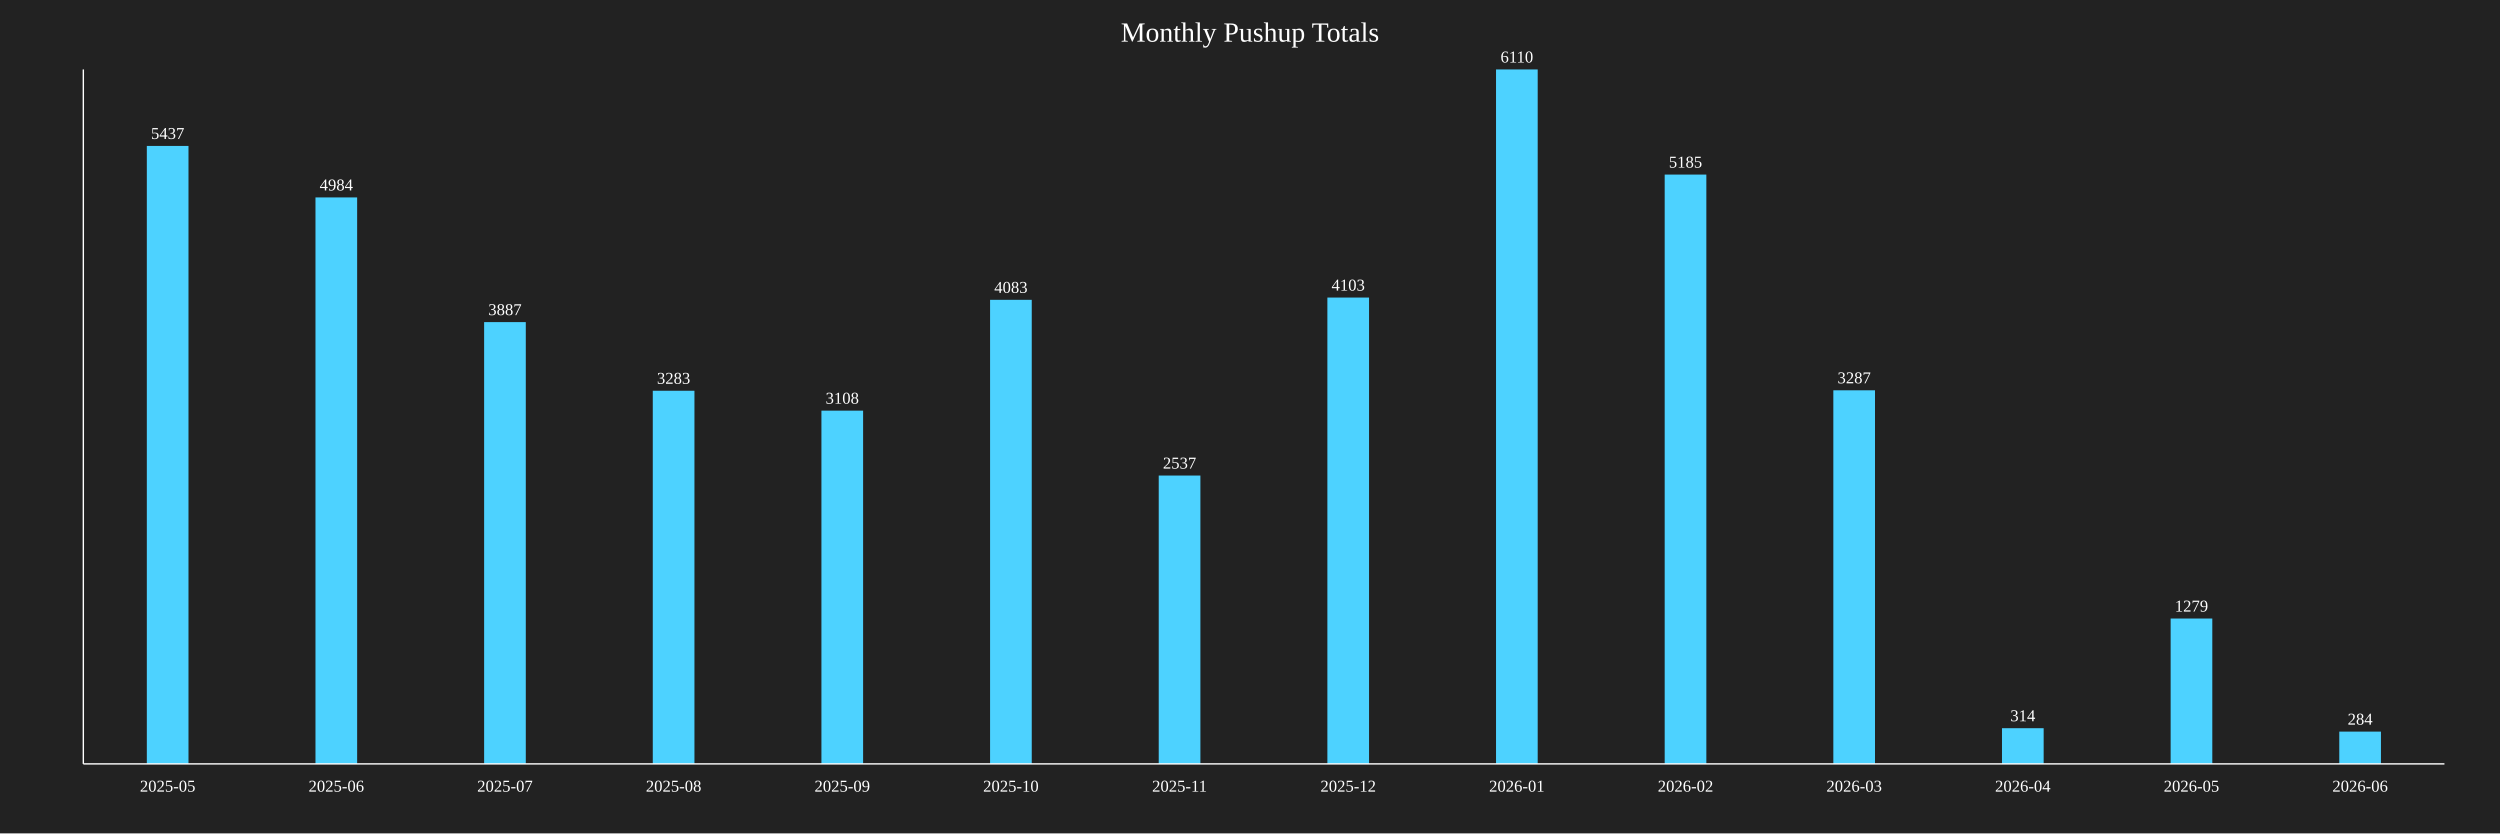
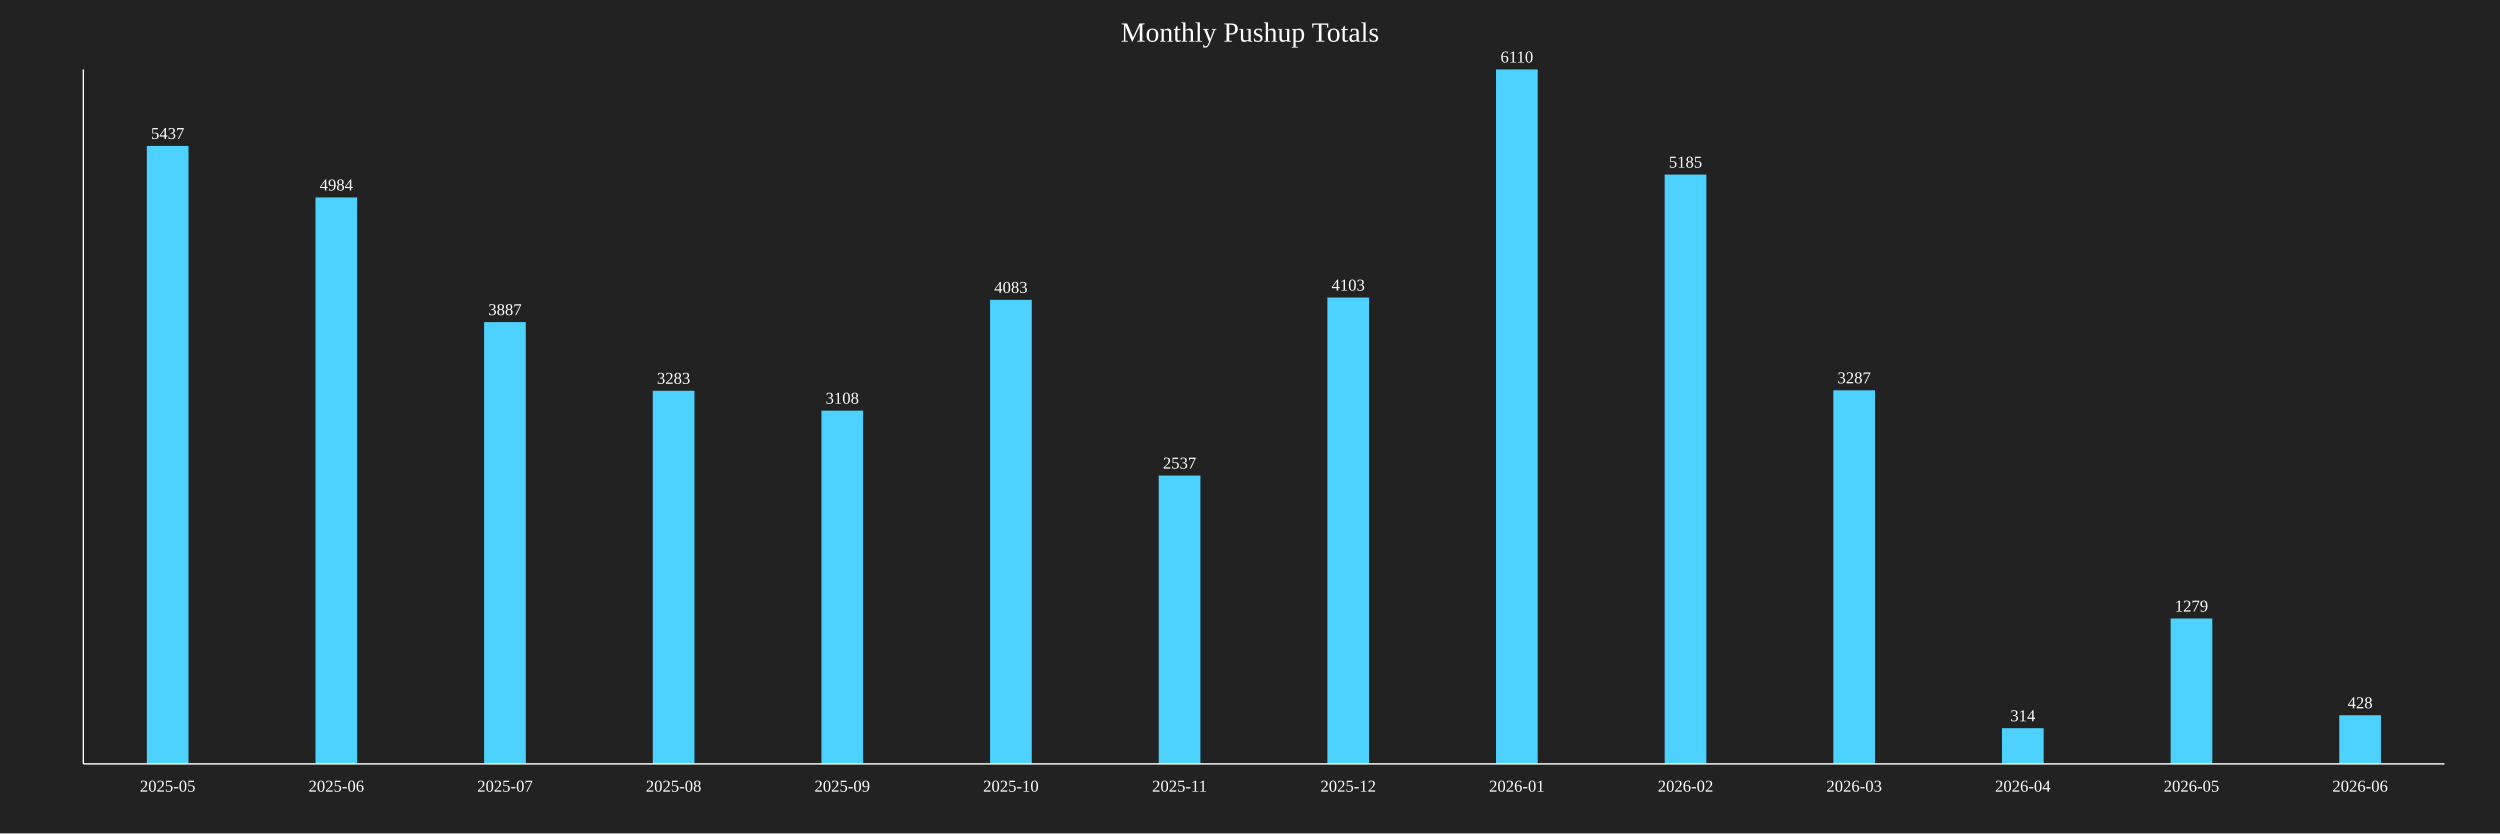
<svg xmlns="http://www.w3.org/2000/svg" baseProfile="full" height="600" version="1.1" width="1800">
  <defs />
  <rect fill="#222222" height="100%" width="100%" x="0" y="0" />
  <text fill="white" font-size="20" text-anchor="middle" x="900.0" y="30">Monthly Pushup Totals</text>
  <rect fill="#4DD2FF" height="444.926" width="30" x="105.714" y="105.074" />
  <text fill="white" font-size="12" text-anchor="middle" x="120.714" y="100.074">5437</text>
  <text fill="white" font-size="12" text-anchor="middle" x="120.714" y="570">2025-05</text>
  <rect fill="#4DD2FF" height="407.856" width="30" x="227.143" y="142.144" />
  <text fill="white" font-size="12" text-anchor="middle" x="242.143" y="137.144">4984</text>
  <text fill="white" font-size="12" text-anchor="middle" x="242.143" y="570">2025-06</text>
  <rect fill="#4DD2FF" height="318.085" width="30" x="348.571" y="231.915" />
  <text fill="white" font-size="12" text-anchor="middle" x="363.571" y="226.915">3887</text>
  <text fill="white" font-size="12" text-anchor="middle" x="363.571" y="570">2025-07</text>
  <rect fill="#4DD2FF" height="268.658" width="30" x="470.0" y="281.342" />
  <text fill="white" font-size="12" text-anchor="middle" x="485.0" y="276.342">3283</text>
  <text fill="white" font-size="12" text-anchor="middle" x="485.0" y="570">2025-08</text>
  <rect fill="#4DD2FF" height="254.337" width="30" x="591.429" y="295.663" />
  <text fill="white" font-size="12" text-anchor="middle" x="606.429" y="290.663">3108</text>
  <text fill="white" font-size="12" text-anchor="middle" x="606.429" y="570">2025-09</text>
  <rect fill="#4DD2FF" height="334.124" width="30" x="712.857" y="215.876" />
  <text fill="white" font-size="12" text-anchor="middle" x="727.857" y="210.876">4083</text>
  <text fill="white" font-size="12" text-anchor="middle" x="727.857" y="570">2025-10</text>
  <rect fill="#4DD2FF" height="207.61" width="30" x="834.286" y="342.39" />
  <text fill="white" font-size="12" text-anchor="middle" x="849.286" y="337.39">2537</text>
  <text fill="white" font-size="12" text-anchor="middle" x="849.286" y="570">2025-11</text>
  <rect fill="#4DD2FF" height="335.761" width="30" x="955.714" y="214.239" />
  <text fill="white" font-size="12" text-anchor="middle" x="970.714" y="209.239">4103</text>
  <text fill="white" font-size="12" text-anchor="middle" x="970.714" y="570">2025-12</text>
  <rect fill="#4DD2FF" height="500.0" width="30" x="1077.143" y="50.0" />
  <text fill="white" font-size="12" text-anchor="middle" x="1092.143" y="45.0">6110</text>
  <text fill="white" font-size="12" text-anchor="middle" x="1092.143" y="570">2026-01</text>
  <rect fill="#4DD2FF" height="424.304" width="30" x="1198.571" y="125.696" />
  <text fill="white" font-size="12" text-anchor="middle" x="1213.571" y="120.696">5185</text>
  <text fill="white" font-size="12" text-anchor="middle" x="1213.571" y="570">2026-02</text>
  <rect fill="#4DD2FF" height="268.985" width="30" x="1320.0" y="281.015" />
  <text fill="white" font-size="12" text-anchor="middle" x="1335.0" y="276.015">3287</text>
  <text fill="white" font-size="12" text-anchor="middle" x="1335.0" y="570">2026-03</text>
  <rect fill="#4DD2FF" height="25.696" width="30" x="1441.429" y="524.304" />
  <text fill="white" font-size="12" text-anchor="middle" x="1456.429" y="519.304">314</text>
  <text fill="white" font-size="12" text-anchor="middle" x="1456.429" y="570">2026-04</text>
  <rect fill="#4DD2FF" height="104.664" width="30" x="1562.857" y="445.336" />
  <text fill="white" font-size="12" text-anchor="middle" x="1577.857" y="440.336">1279</text>
  <text fill="white" font-size="12" text-anchor="middle" x="1577.857" y="570">2026-05</text>
-   <rect fill="#4DD2FF" height="23.241" width="30" x="1684.286" y="526.759" />
-   <text fill="white" font-size="12" text-anchor="middle" x="1699.286" y="521.759">284</text>
+   <rect fill="#4DD2FF" height="35.025" width="30" x="1684.286" y="514.975" />
+   <text fill="white" font-size="12" text-anchor="middle" x="1699.286" y="509.975">428</text>
  <text fill="white" font-size="12" text-anchor="middle" x="1699.286" y="570">2026-06</text>
  <line stroke="white" x1="60" x2="60" y1="50" y2="550" />
  <line stroke="white" x1="60" x2="1760" y1="550" y2="550" />
</svg>
